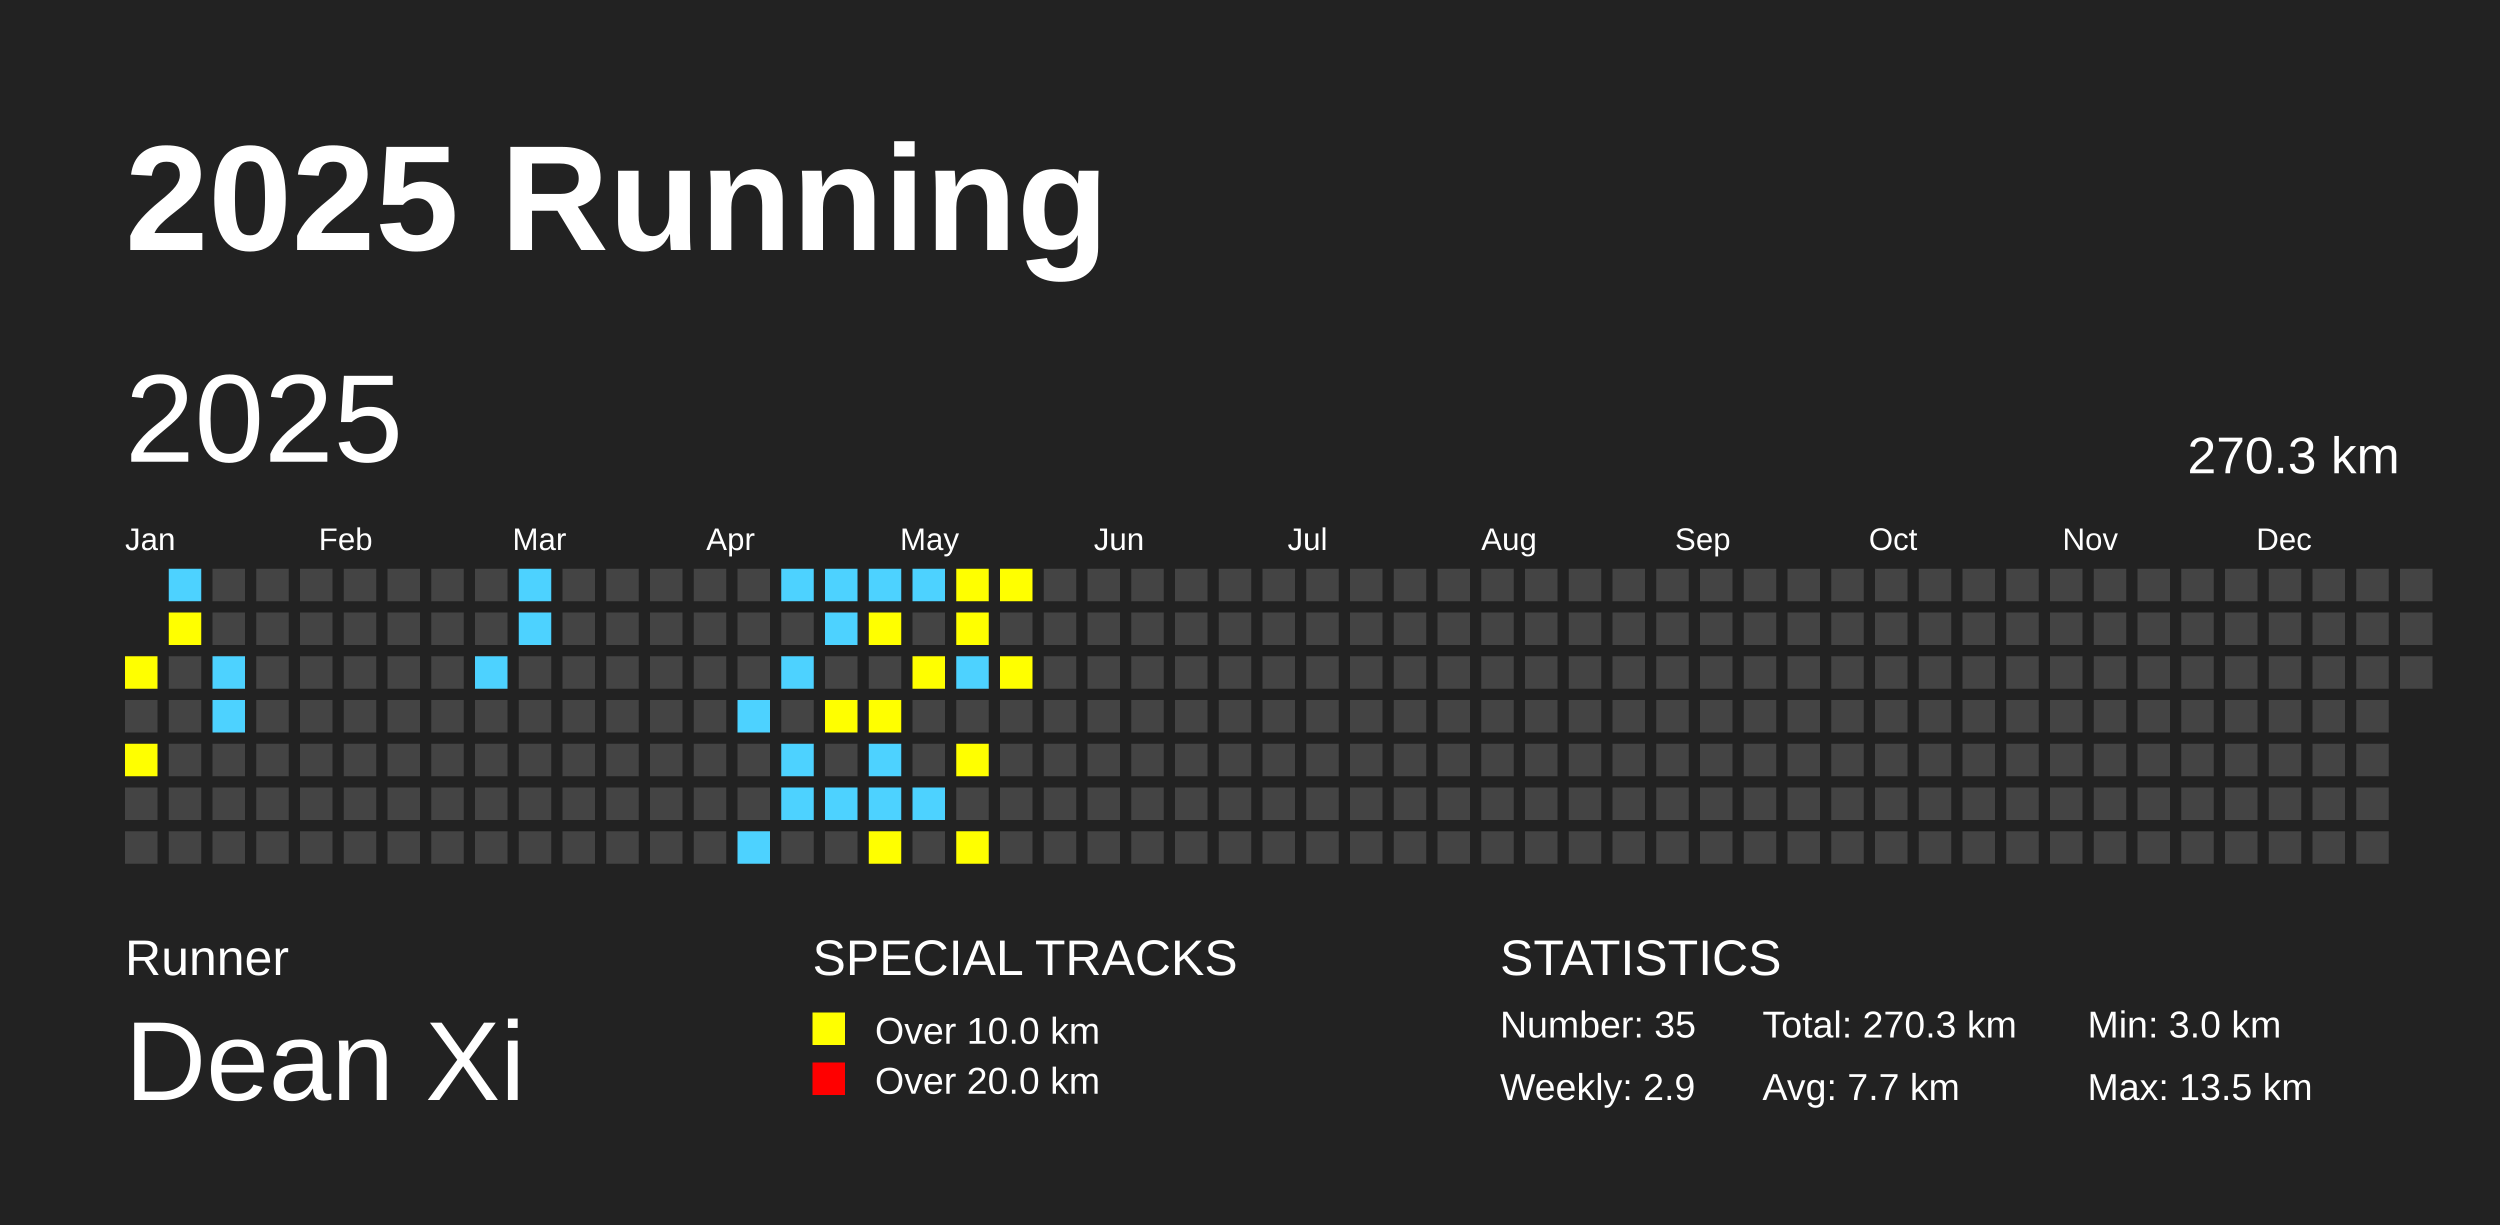
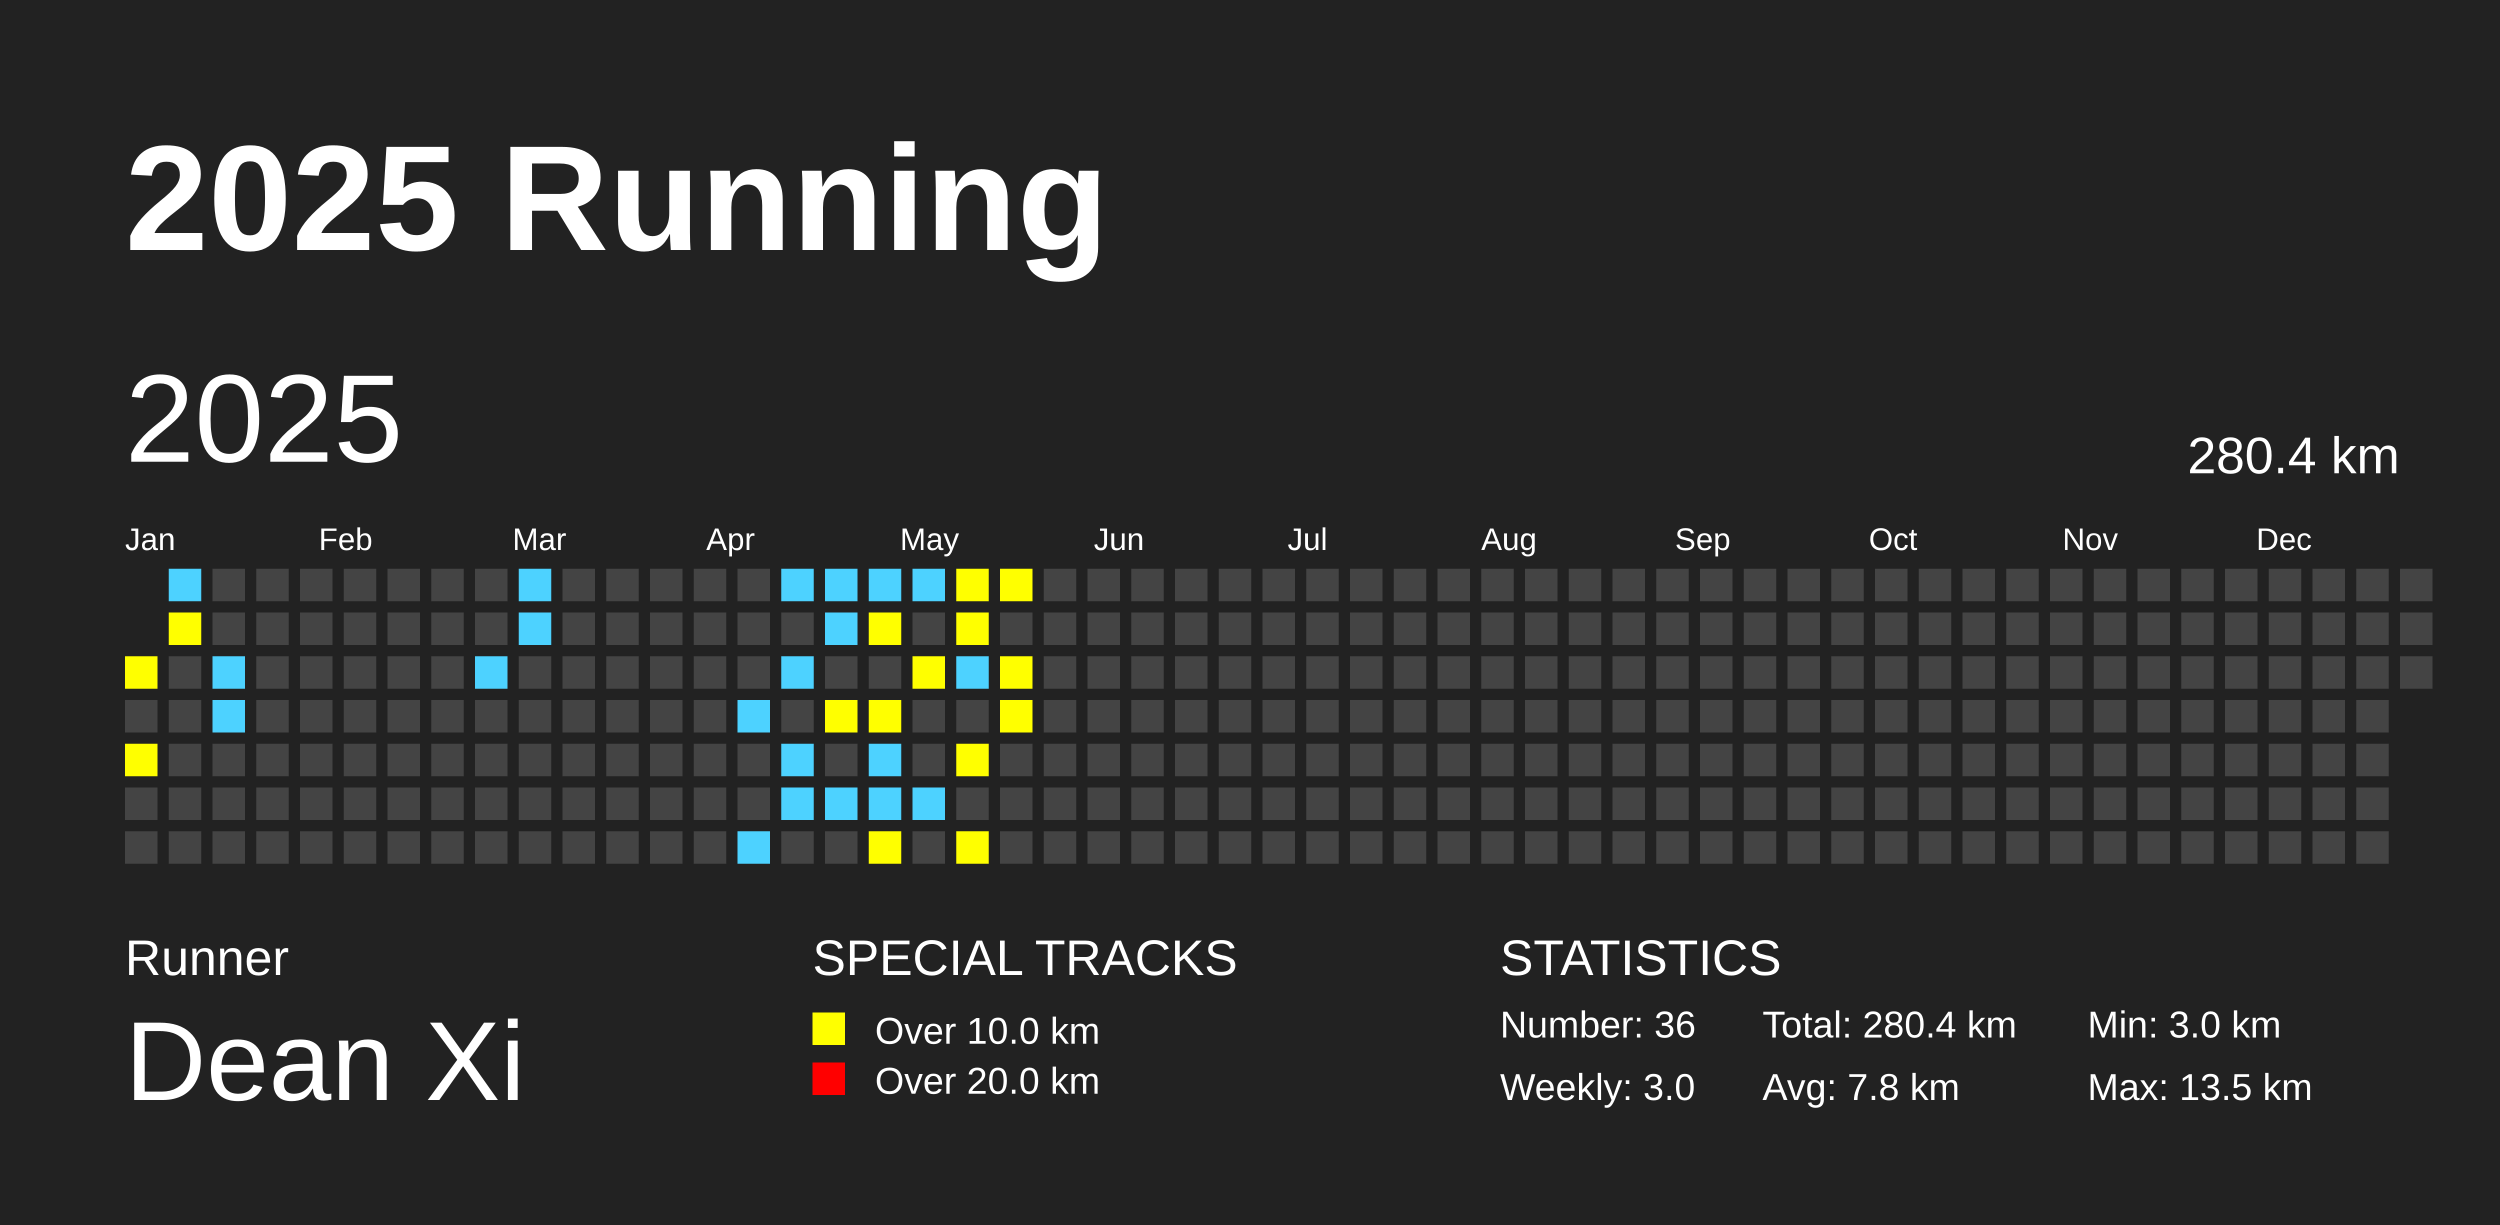
<svg xmlns="http://www.w3.org/2000/svg" baseProfile="full" height="98mm" version="1.1" viewBox="0,0,200,98" width="200mm">
  <defs />
  <rect fill="#222222" height="98" width="200" x="0" y="0" />
  <text fill="#FFFFFF" style="font-size:12px; font-family:Arial; font-weight:bold;" x="10" y="20">2025 Running</text>
  <text fill="#FFFFFF" style="font-size:4px; font-family:Arial" x="10" y="78">Runner</text>
  <text fill="#FFFFFF" style="font-size:9px; font-family:Arial" x="10" y="88">Dean Xi</text>
  <text fill="#FFFFFF" style="font-size:4px; font-family:Arial" x="65" y="78">SPECIAL TRACKS</text>
  <rect fill="yellow" height="2.6" width="2.6" x="65" y="81" />
  <text fill="#FFFFFF" style="font-size:3px; font-family:Arial" x="70" y="83.5">Over 10.0 km</text>
  <rect fill="red" height="2.6" width="2.6" x="65" y="85" />
  <text fill="#FFFFFF" style="font-size:3px; font-family:Arial" x="70" y="87.5">Over 20.0 km</text>
  <text fill="#FFFFFF" style="font-size:4px; font-family:Arial" x="120" y="78">STATISTICS</text>
-   <text fill="#FFFFFF" style="font-size:3px; font-family:Arial" x="120" y="83">Number: 35</text>
-   <text fill="#FFFFFF" style="font-size:3px; font-family:Arial" x="120" y="88">Weekly: 2.9</text>
-   <text fill="#FFFFFF" style="font-size:3px; font-family:Arial" x="141" y="83">Total: 270.3 km</text>
-   <text fill="#FFFFFF" style="font-size:3px; font-family:Arial" x="141" y="88">Avg: 7.7 km</text>
+   <text fill="#FFFFFF" style="font-size:3px; font-family:Arial" x="120" y="83">Number: 36</text>
+   <text fill="#FFFFFF" style="font-size:3px; font-family:Arial" x="120" y="88">Weekly: 3.0</text>
+   <text fill="#FFFFFF" style="font-size:3px; font-family:Arial" x="141" y="83">Total: 280.4 km</text>
+   <text fill="#FFFFFF" style="font-size:3px; font-family:Arial" x="141" y="88">Avg: 7.8 km</text>
  <text fill="#FFFFFF" style="font-size:3px; font-family:Arial" x="167" y="83">Min: 3.0 km</text>
  <text fill="#FFFFFF" style="font-size:3px; font-family:Arial" x="167" y="88">Max: 13.5 km</text>
  <text dominant-baseline="hanging" fill="#FFFFFF" style="font-size:10.0px; font-family:Arial;" x="10" y="30">2025</text>
-   <text dominant-baseline="hanging" fill="#FFFFFF" style="font-size:4.125px; font-family:Arial;" x="175" y="35">270.3 km</text>
+   <text dominant-baseline="hanging" fill="#FFFFFF" style="font-size:4.125px; font-family:Arial;" x="175" y="35">280.4 km</text>
  <text fill="#FFFFFF" style="font-size:2.5px; font-family:Arial" x="10.0" y="44">Jan</text>
  <text fill="#FFFFFF" style="font-size:2.5px; font-family:Arial" x="25.5" y="44">Feb</text>
  <text fill="#FFFFFF" style="font-size:2.5px; font-family:Arial" x="41.0" y="44">Mar</text>
  <text fill="#FFFFFF" style="font-size:2.5px; font-family:Arial" x="56.5" y="44">Apr</text>
  <text fill="#FFFFFF" style="font-size:2.5px; font-family:Arial" x="72.0" y="44">May</text>
  <text fill="#FFFFFF" style="font-size:2.5px; font-family:Arial" x="87.5" y="44">Jun</text>
  <text fill="#FFFFFF" style="font-size:2.5px; font-family:Arial" x="103.0" y="44">Jul</text>
  <text fill="#FFFFFF" style="font-size:2.5px; font-family:Arial" x="118.5" y="44">Aug</text>
  <text fill="#FFFFFF" style="font-size:2.5px; font-family:Arial" x="134.0" y="44">Sep</text>
  <text fill="#FFFFFF" style="font-size:2.5px; font-family:Arial" x="149.5" y="44">Oct</text>
  <text fill="#FFFFFF" style="font-size:2.5px; font-family:Arial" x="165.0" y="44">Nov</text>
  <text fill="#FFFFFF" style="font-size:2.5px; font-family:Arial" x="180.5" y="44">Dec</text>
  <rect fill="yellow" height="2.6" width="2.6" x="10.0" y="52.5" />
  <rect fill="#444444" height="2.6" width="2.6" x="10.0" y="56.0" />
  <rect fill="yellow" height="2.6" width="2.6" x="10.0" y="59.5" />
  <rect fill="#444444" height="2.6" width="2.6" x="10.0" y="63.0" />
  <rect fill="#444444" height="2.6" width="2.6" x="10.0" y="66.5" />
  <rect fill="#4DD2FF" height="2.6" width="2.6" x="13.5" y="45.5" />
  <rect fill="yellow" height="2.6" width="2.6" x="13.5" y="49.0" />
  <rect fill="#444444" height="2.6" width="2.6" x="13.5" y="52.5" />
  <rect fill="#444444" height="2.6" width="2.6" x="13.5" y="56.0" />
  <rect fill="#444444" height="2.6" width="2.6" x="13.5" y="59.5" />
  <rect fill="#444444" height="2.6" width="2.6" x="13.5" y="63.0" />
  <rect fill="#444444" height="2.6" width="2.6" x="13.5" y="66.5" />
  <rect fill="#444444" height="2.6" width="2.6" x="17.0" y="45.5" />
  <rect fill="#444444" height="2.6" width="2.6" x="17.0" y="49.0" />
  <rect fill="#4DD2FF" height="2.6" width="2.6" x="17.0" y="52.5" />
  <rect fill="#4DD2FF" height="2.6" width="2.6" x="17.0" y="56.0" />
  <rect fill="#444444" height="2.6" width="2.6" x="17.0" y="59.5" />
  <rect fill="#444444" height="2.6" width="2.6" x="17.0" y="63.0" />
  <rect fill="#444444" height="2.6" width="2.6" x="17.0" y="66.5" />
  <rect fill="#444444" height="2.6" width="2.6" x="20.5" y="45.5" />
  <rect fill="#444444" height="2.6" width="2.6" x="20.5" y="49.0" />
  <rect fill="#444444" height="2.6" width="2.6" x="20.5" y="52.5" />
  <rect fill="#444444" height="2.6" width="2.6" x="20.5" y="56.0" />
  <rect fill="#444444" height="2.6" width="2.6" x="20.5" y="59.5" />
  <rect fill="#444444" height="2.6" width="2.6" x="20.5" y="63.0" />
  <rect fill="#444444" height="2.6" width="2.6" x="20.5" y="66.5" />
  <rect fill="#444444" height="2.6" width="2.6" x="24.0" y="45.5" />
  <rect fill="#444444" height="2.6" width="2.6" x="24.0" y="49.0" />
  <rect fill="#444444" height="2.6" width="2.6" x="24.0" y="52.5" />
  <rect fill="#444444" height="2.6" width="2.6" x="24.0" y="56.0" />
  <rect fill="#444444" height="2.6" width="2.6" x="24.0" y="59.5" />
  <rect fill="#444444" height="2.6" width="2.6" x="24.0" y="63.0" />
  <rect fill="#444444" height="2.6" width="2.6" x="24.0" y="66.5" />
  <rect fill="#444444" height="2.6" width="2.6" x="27.5" y="45.5" />
  <rect fill="#444444" height="2.6" width="2.6" x="27.5" y="49.0" />
  <rect fill="#444444" height="2.6" width="2.6" x="27.5" y="52.5" />
  <rect fill="#444444" height="2.6" width="2.6" x="27.5" y="56.0" />
  <rect fill="#444444" height="2.6" width="2.6" x="27.5" y="59.5" />
  <rect fill="#444444" height="2.6" width="2.6" x="27.5" y="63.0" />
  <rect fill="#444444" height="2.6" width="2.6" x="27.5" y="66.5" />
  <rect fill="#444444" height="2.6" width="2.6" x="31.0" y="45.5" />
  <rect fill="#444444" height="2.6" width="2.6" x="31.0" y="49.0" />
  <rect fill="#444444" height="2.6" width="2.6" x="31.0" y="52.5" />
  <rect fill="#444444" height="2.6" width="2.6" x="31.0" y="56.0" />
  <rect fill="#444444" height="2.6" width="2.6" x="31.0" y="59.5" />
  <rect fill="#444444" height="2.6" width="2.6" x="31.0" y="63.0" />
  <rect fill="#444444" height="2.6" width="2.6" x="31.0" y="66.5" />
  <rect fill="#444444" height="2.6" width="2.6" x="34.5" y="45.5" />
  <rect fill="#444444" height="2.6" width="2.6" x="34.5" y="49.0" />
  <rect fill="#444444" height="2.6" width="2.6" x="34.5" y="52.5" />
  <rect fill="#444444" height="2.6" width="2.6" x="34.5" y="56.0" />
  <rect fill="#444444" height="2.6" width="2.6" x="34.5" y="59.5" />
  <rect fill="#444444" height="2.6" width="2.6" x="34.5" y="63.0" />
  <rect fill="#444444" height="2.6" width="2.6" x="34.5" y="66.5" />
  <rect fill="#444444" height="2.6" width="2.6" x="38.0" y="45.5" />
  <rect fill="#444444" height="2.6" width="2.6" x="38.0" y="49.0" />
  <rect fill="#4DD2FF" height="2.6" width="2.6" x="38.0" y="52.5" />
  <rect fill="#444444" height="2.6" width="2.6" x="38.0" y="56.0" />
  <rect fill="#444444" height="2.6" width="2.6" x="38.0" y="59.5" />
  <rect fill="#444444" height="2.6" width="2.6" x="38.0" y="63.0" />
  <rect fill="#444444" height="2.6" width="2.6" x="38.0" y="66.5" />
  <rect fill="#4DD2FF" height="2.6" width="2.6" x="41.5" y="45.5" />
  <rect fill="#4DD2FF" height="2.6" width="2.6" x="41.5" y="49.0" />
  <rect fill="#444444" height="2.6" width="2.6" x="41.5" y="52.5" />
  <rect fill="#444444" height="2.6" width="2.6" x="41.5" y="56.0" />
  <rect fill="#444444" height="2.6" width="2.6" x="41.5" y="59.5" />
  <rect fill="#444444" height="2.6" width="2.6" x="41.5" y="63.0" />
  <rect fill="#444444" height="2.6" width="2.6" x="41.5" y="66.5" />
  <rect fill="#444444" height="2.6" width="2.6" x="45.0" y="45.5" />
  <rect fill="#444444" height="2.6" width="2.6" x="45.0" y="49.0" />
  <rect fill="#444444" height="2.6" width="2.6" x="45.0" y="52.5" />
  <rect fill="#444444" height="2.6" width="2.6" x="45.0" y="56.0" />
  <rect fill="#444444" height="2.6" width="2.6" x="45.0" y="59.5" />
  <rect fill="#444444" height="2.6" width="2.6" x="45.0" y="63.0" />
  <rect fill="#444444" height="2.6" width="2.6" x="45.0" y="66.5" />
  <rect fill="#444444" height="2.6" width="2.6" x="48.5" y="45.5" />
  <rect fill="#444444" height="2.6" width="2.6" x="48.5" y="49.0" />
  <rect fill="#444444" height="2.6" width="2.6" x="48.5" y="52.5" />
  <rect fill="#444444" height="2.6" width="2.6" x="48.5" y="56.0" />
  <rect fill="#444444" height="2.6" width="2.6" x="48.5" y="59.5" />
  <rect fill="#444444" height="2.6" width="2.6" x="48.5" y="63.0" />
  <rect fill="#444444" height="2.6" width="2.6" x="48.5" y="66.5" />
  <rect fill="#444444" height="2.6" width="2.6" x="52.0" y="45.5" />
  <rect fill="#444444" height="2.6" width="2.6" x="52.0" y="49.0" />
  <rect fill="#444444" height="2.6" width="2.6" x="52.0" y="52.5" />
  <rect fill="#444444" height="2.6" width="2.6" x="52.0" y="56.0" />
  <rect fill="#444444" height="2.6" width="2.6" x="52.0" y="59.5" />
  <rect fill="#444444" height="2.6" width="2.6" x="52.0" y="63.0" />
  <rect fill="#444444" height="2.6" width="2.6" x="52.0" y="66.5" />
  <rect fill="#444444" height="2.6" width="2.6" x="55.5" y="45.5" />
  <rect fill="#444444" height="2.6" width="2.6" x="55.5" y="49.0" />
  <rect fill="#444444" height="2.6" width="2.6" x="55.5" y="52.5" />
  <rect fill="#444444" height="2.6" width="2.6" x="55.5" y="56.0" />
  <rect fill="#444444" height="2.6" width="2.6" x="55.5" y="59.5" />
  <rect fill="#444444" height="2.6" width="2.6" x="55.5" y="63.0" />
  <rect fill="#444444" height="2.6" width="2.6" x="55.5" y="66.5" />
  <rect fill="#444444" height="2.6" width="2.6" x="59.0" y="45.5" />
  <rect fill="#444444" height="2.6" width="2.6" x="59.0" y="49.0" />
  <rect fill="#444444" height="2.6" width="2.6" x="59.0" y="52.5" />
  <rect fill="#4DD2FF" height="2.6" width="2.6" x="59.0" y="56.0" />
  <rect fill="#444444" height="2.6" width="2.6" x="59.0" y="59.5" />
  <rect fill="#444444" height="2.6" width="2.6" x="59.0" y="63.0" />
  <rect fill="#4DD2FF" height="2.6" width="2.6" x="59.0" y="66.5" />
  <rect fill="#4DD2FF" height="2.6" width="2.6" x="62.5" y="45.5" />
  <rect fill="#444444" height="2.6" width="2.6" x="62.5" y="49.0" />
  <rect fill="#4DD2FF" height="2.6" width="2.6" x="62.5" y="52.5" />
  <rect fill="#444444" height="2.6" width="2.6" x="62.5" y="56.0" />
  <rect fill="#4DD2FF" height="2.6" width="2.6" x="62.5" y="59.5" />
  <rect fill="#4DD2FF" height="2.6" width="2.6" x="62.5" y="63.0" />
  <rect fill="#444444" height="2.6" width="2.6" x="62.5" y="66.5" />
  <rect fill="#4DD2FF" height="2.6" width="2.6" x="66.0" y="45.5" />
  <rect fill="#4DD2FF" height="2.6" width="2.6" x="66.0" y="49.0" />
  <rect fill="#444444" height="2.6" width="2.6" x="66.0" y="52.5" />
  <rect fill="yellow" height="2.6" width="2.6" x="66.0" y="56.0" />
  <rect fill="#444444" height="2.6" width="2.6" x="66.0" y="59.5" />
  <rect fill="#4DD2FF" height="2.6" width="2.6" x="66.0" y="63.0" />
  <rect fill="#444444" height="2.6" width="2.6" x="66.0" y="66.5" />
  <rect fill="#4DD2FF" height="2.6" width="2.6" x="69.5" y="45.5" />
  <rect fill="yellow" height="2.6" width="2.6" x="69.5" y="49.0" />
  <rect fill="#444444" height="2.6" width="2.6" x="69.5" y="52.5" />
  <rect fill="yellow" height="2.6" width="2.6" x="69.5" y="56.0" />
  <rect fill="#4DD2FF" height="2.6" width="2.6" x="69.5" y="59.5" />
  <rect fill="#4DD2FF" height="2.6" width="2.6" x="69.5" y="63.0" />
  <rect fill="yellow" height="2.6" width="2.6" x="69.5" y="66.5" />
  <rect fill="#4DD2FF" height="2.6" width="2.6" x="73.0" y="45.5" />
  <rect fill="#444444" height="2.6" width="2.6" x="73.0" y="49.0" />
  <rect fill="yellow" height="2.6" width="2.6" x="73.0" y="52.5" />
  <rect fill="#444444" height="2.6" width="2.6" x="73.0" y="56.0" />
  <rect fill="#444444" height="2.6" width="2.6" x="73.0" y="59.5" />
  <rect fill="#4DD2FF" height="2.6" width="2.6" x="73.0" y="63.0" />
  <rect fill="#444444" height="2.6" width="2.6" x="73.0" y="66.5" />
  <rect fill="yellow" height="2.6" width="2.6" x="76.5" y="45.5" />
  <rect fill="yellow" height="2.6" width="2.6" x="76.5" y="49.0" />
  <rect fill="#4DD2FF" height="2.6" width="2.6" x="76.5" y="52.5" />
  <rect fill="#444444" height="2.6" width="2.6" x="76.5" y="56.0" />
  <rect fill="yellow" height="2.6" width="2.6" x="76.5" y="59.5" />
  <rect fill="#444444" height="2.6" width="2.6" x="76.5" y="63.0" />
  <rect fill="yellow" height="2.6" width="2.6" x="76.5" y="66.5" />
  <rect fill="yellow" height="2.6" width="2.6" x="80.0" y="45.5" />
  <rect fill="#444444" height="2.6" width="2.6" x="80.0" y="49.0" />
  <rect fill="yellow" height="2.6" width="2.6" x="80.0" y="52.5" />
-   <rect fill="#444444" height="2.6" width="2.6" x="80.0" y="56.0" />
+   <rect fill="yellow" height="2.6" width="2.6" x="80.0" y="56.0" />
  <rect fill="#444444" height="2.6" width="2.6" x="80.0" y="59.5" />
  <rect fill="#444444" height="2.6" width="2.6" x="80.0" y="63.0" />
  <rect fill="#444444" height="2.6" width="2.6" x="80.0" y="66.5" />
  <rect fill="#444444" height="2.6" width="2.6" x="83.5" y="45.5" />
  <rect fill="#444444" height="2.6" width="2.6" x="83.5" y="49.0" />
  <rect fill="#444444" height="2.6" width="2.6" x="83.5" y="52.5" />
  <rect fill="#444444" height="2.6" width="2.6" x="83.5" y="56.0" />
  <rect fill="#444444" height="2.6" width="2.6" x="83.5" y="59.5" />
  <rect fill="#444444" height="2.6" width="2.6" x="83.5" y="63.0" />
  <rect fill="#444444" height="2.6" width="2.6" x="83.5" y="66.5" />
  <rect fill="#444444" height="2.6" width="2.6" x="87.0" y="45.5" />
  <rect fill="#444444" height="2.6" width="2.6" x="87.0" y="49.0" />
  <rect fill="#444444" height="2.6" width="2.6" x="87.0" y="52.5" />
  <rect fill="#444444" height="2.6" width="2.6" x="87.0" y="56.0" />
  <rect fill="#444444" height="2.6" width="2.6" x="87.0" y="59.5" />
  <rect fill="#444444" height="2.6" width="2.6" x="87.0" y="63.0" />
  <rect fill="#444444" height="2.6" width="2.6" x="87.0" y="66.5" />
  <rect fill="#444444" height="2.6" width="2.6" x="90.5" y="45.5" />
  <rect fill="#444444" height="2.6" width="2.6" x="90.5" y="49.0" />
  <rect fill="#444444" height="2.6" width="2.6" x="90.5" y="52.5" />
  <rect fill="#444444" height="2.6" width="2.6" x="90.5" y="56.0" />
  <rect fill="#444444" height="2.6" width="2.6" x="90.5" y="59.5" />
  <rect fill="#444444" height="2.6" width="2.6" x="90.5" y="63.0" />
  <rect fill="#444444" height="2.6" width="2.6" x="90.5" y="66.5" />
  <rect fill="#444444" height="2.6" width="2.6" x="94.0" y="45.5" />
  <rect fill="#444444" height="2.6" width="2.6" x="94.0" y="49.0" />
  <rect fill="#444444" height="2.6" width="2.6" x="94.0" y="52.5" />
  <rect fill="#444444" height="2.6" width="2.6" x="94.0" y="56.0" />
  <rect fill="#444444" height="2.6" width="2.6" x="94.0" y="59.5" />
  <rect fill="#444444" height="2.6" width="2.6" x="94.0" y="63.0" />
  <rect fill="#444444" height="2.6" width="2.6" x="94.0" y="66.5" />
  <rect fill="#444444" height="2.6" width="2.6" x="97.5" y="45.5" />
  <rect fill="#444444" height="2.6" width="2.6" x="97.5" y="49.0" />
  <rect fill="#444444" height="2.6" width="2.6" x="97.5" y="52.5" />
  <rect fill="#444444" height="2.6" width="2.6" x="97.5" y="56.0" />
  <rect fill="#444444" height="2.6" width="2.6" x="97.5" y="59.5" />
  <rect fill="#444444" height="2.6" width="2.6" x="97.5" y="63.0" />
  <rect fill="#444444" height="2.6" width="2.6" x="97.5" y="66.5" />
  <rect fill="#444444" height="2.6" width="2.6" x="101.0" y="45.5" />
  <rect fill="#444444" height="2.6" width="2.6" x="101.0" y="49.0" />
  <rect fill="#444444" height="2.6" width="2.6" x="101.0" y="52.5" />
  <rect fill="#444444" height="2.6" width="2.6" x="101.0" y="56.0" />
  <rect fill="#444444" height="2.6" width="2.6" x="101.0" y="59.5" />
  <rect fill="#444444" height="2.6" width="2.6" x="101.0" y="63.0" />
  <rect fill="#444444" height="2.6" width="2.6" x="101.0" y="66.5" />
  <rect fill="#444444" height="2.6" width="2.6" x="104.5" y="45.5" />
  <rect fill="#444444" height="2.6" width="2.6" x="104.5" y="49.0" />
  <rect fill="#444444" height="2.6" width="2.6" x="104.5" y="52.5" />
  <rect fill="#444444" height="2.6" width="2.6" x="104.5" y="56.0" />
  <rect fill="#444444" height="2.6" width="2.6" x="104.5" y="59.5" />
  <rect fill="#444444" height="2.6" width="2.6" x="104.5" y="63.0" />
  <rect fill="#444444" height="2.6" width="2.6" x="104.5" y="66.5" />
  <rect fill="#444444" height="2.6" width="2.6" x="108.0" y="45.5" />
  <rect fill="#444444" height="2.6" width="2.6" x="108.0" y="49.0" />
  <rect fill="#444444" height="2.6" width="2.6" x="108.0" y="52.5" />
  <rect fill="#444444" height="2.6" width="2.6" x="108.0" y="56.0" />
  <rect fill="#444444" height="2.6" width="2.6" x="108.0" y="59.5" />
  <rect fill="#444444" height="2.6" width="2.6" x="108.0" y="63.0" />
  <rect fill="#444444" height="2.6" width="2.6" x="108.0" y="66.5" />
  <rect fill="#444444" height="2.6" width="2.6" x="111.5" y="45.5" />
  <rect fill="#444444" height="2.6" width="2.6" x="111.5" y="49.0" />
  <rect fill="#444444" height="2.6" width="2.6" x="111.5" y="52.5" />
  <rect fill="#444444" height="2.6" width="2.6" x="111.5" y="56.0" />
  <rect fill="#444444" height="2.6" width="2.6" x="111.5" y="59.5" />
  <rect fill="#444444" height="2.6" width="2.6" x="111.5" y="63.0" />
  <rect fill="#444444" height="2.6" width="2.6" x="111.5" y="66.5" />
  <rect fill="#444444" height="2.6" width="2.6" x="115.0" y="45.5" />
  <rect fill="#444444" height="2.6" width="2.6" x="115.0" y="49.0" />
  <rect fill="#444444" height="2.6" width="2.6" x="115.0" y="52.5" />
  <rect fill="#444444" height="2.6" width="2.6" x="115.0" y="56.0" />
  <rect fill="#444444" height="2.6" width="2.6" x="115.0" y="59.5" />
  <rect fill="#444444" height="2.6" width="2.6" x="115.0" y="63.0" />
  <rect fill="#444444" height="2.6" width="2.6" x="115.0" y="66.5" />
  <rect fill="#444444" height="2.6" width="2.6" x="118.5" y="45.5" />
  <rect fill="#444444" height="2.6" width="2.6" x="118.5" y="49.0" />
  <rect fill="#444444" height="2.6" width="2.6" x="118.5" y="52.5" />
  <rect fill="#444444" height="2.6" width="2.6" x="118.5" y="56.0" />
  <rect fill="#444444" height="2.6" width="2.6" x="118.5" y="59.5" />
  <rect fill="#444444" height="2.6" width="2.6" x="118.5" y="63.0" />
  <rect fill="#444444" height="2.6" width="2.6" x="118.5" y="66.5" />
  <rect fill="#444444" height="2.6" width="2.6" x="122.0" y="45.5" />
  <rect fill="#444444" height="2.6" width="2.6" x="122.0" y="49.0" />
  <rect fill="#444444" height="2.6" width="2.6" x="122.0" y="52.5" />
  <rect fill="#444444" height="2.6" width="2.6" x="122.0" y="56.0" />
  <rect fill="#444444" height="2.6" width="2.6" x="122.0" y="59.5" />
  <rect fill="#444444" height="2.6" width="2.6" x="122.0" y="63.0" />
  <rect fill="#444444" height="2.6" width="2.6" x="122.0" y="66.5" />
  <rect fill="#444444" height="2.6" width="2.6" x="125.5" y="45.5" />
  <rect fill="#444444" height="2.6" width="2.6" x="125.5" y="49.0" />
  <rect fill="#444444" height="2.6" width="2.6" x="125.5" y="52.5" />
  <rect fill="#444444" height="2.6" width="2.6" x="125.5" y="56.0" />
  <rect fill="#444444" height="2.6" width="2.6" x="125.5" y="59.5" />
  <rect fill="#444444" height="2.6" width="2.6" x="125.5" y="63.0" />
  <rect fill="#444444" height="2.6" width="2.6" x="125.5" y="66.5" />
  <rect fill="#444444" height="2.6" width="2.6" x="129.0" y="45.5" />
  <rect fill="#444444" height="2.6" width="2.6" x="129.0" y="49.0" />
  <rect fill="#444444" height="2.6" width="2.6" x="129.0" y="52.5" />
  <rect fill="#444444" height="2.6" width="2.6" x="129.0" y="56.0" />
  <rect fill="#444444" height="2.6" width="2.6" x="129.0" y="59.5" />
  <rect fill="#444444" height="2.6" width="2.6" x="129.0" y="63.0" />
  <rect fill="#444444" height="2.6" width="2.6" x="129.0" y="66.5" />
  <rect fill="#444444" height="2.6" width="2.6" x="132.5" y="45.5" />
  <rect fill="#444444" height="2.6" width="2.6" x="132.5" y="49.0" />
  <rect fill="#444444" height="2.6" width="2.6" x="132.5" y="52.5" />
  <rect fill="#444444" height="2.6" width="2.6" x="132.5" y="56.0" />
  <rect fill="#444444" height="2.6" width="2.6" x="132.5" y="59.5" />
  <rect fill="#444444" height="2.6" width="2.6" x="132.5" y="63.0" />
  <rect fill="#444444" height="2.6" width="2.6" x="132.5" y="66.5" />
  <rect fill="#444444" height="2.6" width="2.6" x="136.0" y="45.5" />
  <rect fill="#444444" height="2.6" width="2.6" x="136.0" y="49.0" />
  <rect fill="#444444" height="2.6" width="2.6" x="136.0" y="52.5" />
  <rect fill="#444444" height="2.6" width="2.6" x="136.0" y="56.0" />
  <rect fill="#444444" height="2.6" width="2.6" x="136.0" y="59.5" />
  <rect fill="#444444" height="2.6" width="2.6" x="136.0" y="63.0" />
  <rect fill="#444444" height="2.6" width="2.6" x="136.0" y="66.5" />
  <rect fill="#444444" height="2.6" width="2.6" x="139.5" y="45.5" />
  <rect fill="#444444" height="2.6" width="2.6" x="139.5" y="49.0" />
  <rect fill="#444444" height="2.6" width="2.6" x="139.5" y="52.5" />
  <rect fill="#444444" height="2.6" width="2.6" x="139.5" y="56.0" />
  <rect fill="#444444" height="2.6" width="2.6" x="139.5" y="59.5" />
  <rect fill="#444444" height="2.6" width="2.6" x="139.5" y="63.0" />
  <rect fill="#444444" height="2.6" width="2.6" x="139.5" y="66.5" />
  <rect fill="#444444" height="2.6" width="2.6" x="143.0" y="45.5" />
  <rect fill="#444444" height="2.6" width="2.6" x="143.0" y="49.0" />
  <rect fill="#444444" height="2.6" width="2.6" x="143.0" y="52.5" />
  <rect fill="#444444" height="2.6" width="2.6" x="143.0" y="56.0" />
  <rect fill="#444444" height="2.6" width="2.6" x="143.0" y="59.5" />
  <rect fill="#444444" height="2.6" width="2.6" x="143.0" y="63.0" />
  <rect fill="#444444" height="2.6" width="2.6" x="143.0" y="66.5" />
  <rect fill="#444444" height="2.6" width="2.6" x="146.5" y="45.5" />
  <rect fill="#444444" height="2.6" width="2.6" x="146.5" y="49.0" />
  <rect fill="#444444" height="2.6" width="2.6" x="146.5" y="52.5" />
  <rect fill="#444444" height="2.6" width="2.6" x="146.5" y="56.0" />
  <rect fill="#444444" height="2.6" width="2.6" x="146.5" y="59.5" />
  <rect fill="#444444" height="2.6" width="2.6" x="146.5" y="63.0" />
  <rect fill="#444444" height="2.6" width="2.6" x="146.5" y="66.5" />
  <rect fill="#444444" height="2.6" width="2.6" x="150.0" y="45.5" />
  <rect fill="#444444" height="2.6" width="2.6" x="150.0" y="49.0" />
  <rect fill="#444444" height="2.6" width="2.6" x="150.0" y="52.5" />
  <rect fill="#444444" height="2.6" width="2.6" x="150.0" y="56.0" />
  <rect fill="#444444" height="2.6" width="2.6" x="150.0" y="59.5" />
  <rect fill="#444444" height="2.6" width="2.6" x="150.0" y="63.0" />
  <rect fill="#444444" height="2.6" width="2.6" x="150.0" y="66.5" />
  <rect fill="#444444" height="2.6" width="2.6" x="153.5" y="45.5" />
  <rect fill="#444444" height="2.6" width="2.6" x="153.5" y="49.0" />
  <rect fill="#444444" height="2.6" width="2.6" x="153.5" y="52.5" />
  <rect fill="#444444" height="2.6" width="2.6" x="153.5" y="56.0" />
  <rect fill="#444444" height="2.6" width="2.6" x="153.5" y="59.5" />
  <rect fill="#444444" height="2.6" width="2.6" x="153.5" y="63.0" />
  <rect fill="#444444" height="2.6" width="2.6" x="153.5" y="66.5" />
  <rect fill="#444444" height="2.6" width="2.6" x="157.0" y="45.5" />
  <rect fill="#444444" height="2.6" width="2.6" x="157.0" y="49.0" />
  <rect fill="#444444" height="2.6" width="2.6" x="157.0" y="52.5" />
  <rect fill="#444444" height="2.6" width="2.6" x="157.0" y="56.0" />
  <rect fill="#444444" height="2.6" width="2.6" x="157.0" y="59.5" />
  <rect fill="#444444" height="2.6" width="2.6" x="157.0" y="63.0" />
  <rect fill="#444444" height="2.6" width="2.6" x="157.0" y="66.5" />
  <rect fill="#444444" height="2.6" width="2.6" x="160.5" y="45.5" />
  <rect fill="#444444" height="2.6" width="2.6" x="160.5" y="49.0" />
  <rect fill="#444444" height="2.6" width="2.6" x="160.5" y="52.5" />
  <rect fill="#444444" height="2.6" width="2.6" x="160.5" y="56.0" />
  <rect fill="#444444" height="2.6" width="2.6" x="160.5" y="59.5" />
  <rect fill="#444444" height="2.6" width="2.6" x="160.5" y="63.0" />
  <rect fill="#444444" height="2.6" width="2.6" x="160.5" y="66.5" />
  <rect fill="#444444" height="2.6" width="2.6" x="164.0" y="45.5" />
  <rect fill="#444444" height="2.6" width="2.6" x="164.0" y="49.0" />
  <rect fill="#444444" height="2.6" width="2.6" x="164.0" y="52.5" />
  <rect fill="#444444" height="2.6" width="2.6" x="164.0" y="56.0" />
  <rect fill="#444444" height="2.6" width="2.6" x="164.0" y="59.5" />
  <rect fill="#444444" height="2.6" width="2.6" x="164.0" y="63.0" />
  <rect fill="#444444" height="2.6" width="2.6" x="164.0" y="66.5" />
  <rect fill="#444444" height="2.6" width="2.6" x="167.5" y="45.5" />
  <rect fill="#444444" height="2.6" width="2.6" x="167.5" y="49.0" />
  <rect fill="#444444" height="2.6" width="2.6" x="167.5" y="52.5" />
  <rect fill="#444444" height="2.6" width="2.6" x="167.5" y="56.0" />
  <rect fill="#444444" height="2.6" width="2.6" x="167.5" y="59.5" />
  <rect fill="#444444" height="2.6" width="2.6" x="167.5" y="63.0" />
  <rect fill="#444444" height="2.6" width="2.6" x="167.5" y="66.5" />
  <rect fill="#444444" height="2.6" width="2.6" x="171.0" y="45.5" />
  <rect fill="#444444" height="2.6" width="2.6" x="171.0" y="49.0" />
  <rect fill="#444444" height="2.6" width="2.6" x="171.0" y="52.5" />
  <rect fill="#444444" height="2.6" width="2.6" x="171.0" y="56.0" />
  <rect fill="#444444" height="2.6" width="2.6" x="171.0" y="59.5" />
  <rect fill="#444444" height="2.6" width="2.6" x="171.0" y="63.0" />
  <rect fill="#444444" height="2.6" width="2.6" x="171.0" y="66.5" />
  <rect fill="#444444" height="2.6" width="2.6" x="174.5" y="45.5" />
  <rect fill="#444444" height="2.6" width="2.6" x="174.5" y="49.0" />
  <rect fill="#444444" height="2.6" width="2.6" x="174.5" y="52.5" />
  <rect fill="#444444" height="2.6" width="2.6" x="174.5" y="56.0" />
  <rect fill="#444444" height="2.6" width="2.6" x="174.5" y="59.5" />
  <rect fill="#444444" height="2.6" width="2.6" x="174.5" y="63.0" />
  <rect fill="#444444" height="2.6" width="2.6" x="174.5" y="66.5" />
  <rect fill="#444444" height="2.6" width="2.6" x="178.0" y="45.5" />
  <rect fill="#444444" height="2.6" width="2.6" x="178.0" y="49.0" />
  <rect fill="#444444" height="2.6" width="2.6" x="178.0" y="52.5" />
  <rect fill="#444444" height="2.6" width="2.6" x="178.0" y="56.0" />
  <rect fill="#444444" height="2.6" width="2.6" x="178.0" y="59.5" />
  <rect fill="#444444" height="2.6" width="2.6" x="178.0" y="63.0" />
  <rect fill="#444444" height="2.6" width="2.6" x="178.0" y="66.5" />
  <rect fill="#444444" height="2.6" width="2.6" x="181.5" y="45.5" />
  <rect fill="#444444" height="2.6" width="2.6" x="181.5" y="49.0" />
  <rect fill="#444444" height="2.6" width="2.6" x="181.5" y="52.5" />
  <rect fill="#444444" height="2.6" width="2.6" x="181.5" y="56.0" />
  <rect fill="#444444" height="2.6" width="2.6" x="181.5" y="59.5" />
  <rect fill="#444444" height="2.6" width="2.6" x="181.5" y="63.0" />
  <rect fill="#444444" height="2.6" width="2.6" x="181.5" y="66.5" />
  <rect fill="#444444" height="2.6" width="2.6" x="185.0" y="45.5" />
  <rect fill="#444444" height="2.6" width="2.6" x="185.0" y="49.0" />
  <rect fill="#444444" height="2.6" width="2.6" x="185.0" y="52.5" />
  <rect fill="#444444" height="2.6" width="2.6" x="185.0" y="56.0" />
  <rect fill="#444444" height="2.6" width="2.6" x="185.0" y="59.5" />
  <rect fill="#444444" height="2.6" width="2.6" x="185.0" y="63.0" />
  <rect fill="#444444" height="2.6" width="2.6" x="185.0" y="66.5" />
  <rect fill="#444444" height="2.6" width="2.6" x="188.5" y="45.5" />
  <rect fill="#444444" height="2.6" width="2.6" x="188.5" y="49.0" />
  <rect fill="#444444" height="2.6" width="2.6" x="188.5" y="52.5" />
  <rect fill="#444444" height="2.6" width="2.6" x="188.5" y="56.0" />
  <rect fill="#444444" height="2.6" width="2.6" x="188.5" y="59.5" />
  <rect fill="#444444" height="2.6" width="2.6" x="188.5" y="63.0" />
  <rect fill="#444444" height="2.6" width="2.6" x="188.5" y="66.5" />
  <rect fill="#444444" height="2.6" width="2.6" x="192.0" y="45.5" />
  <rect fill="#444444" height="2.6" width="2.6" x="192.0" y="49.0" />
  <rect fill="#444444" height="2.6" width="2.6" x="192.0" y="52.5" />
</svg>
